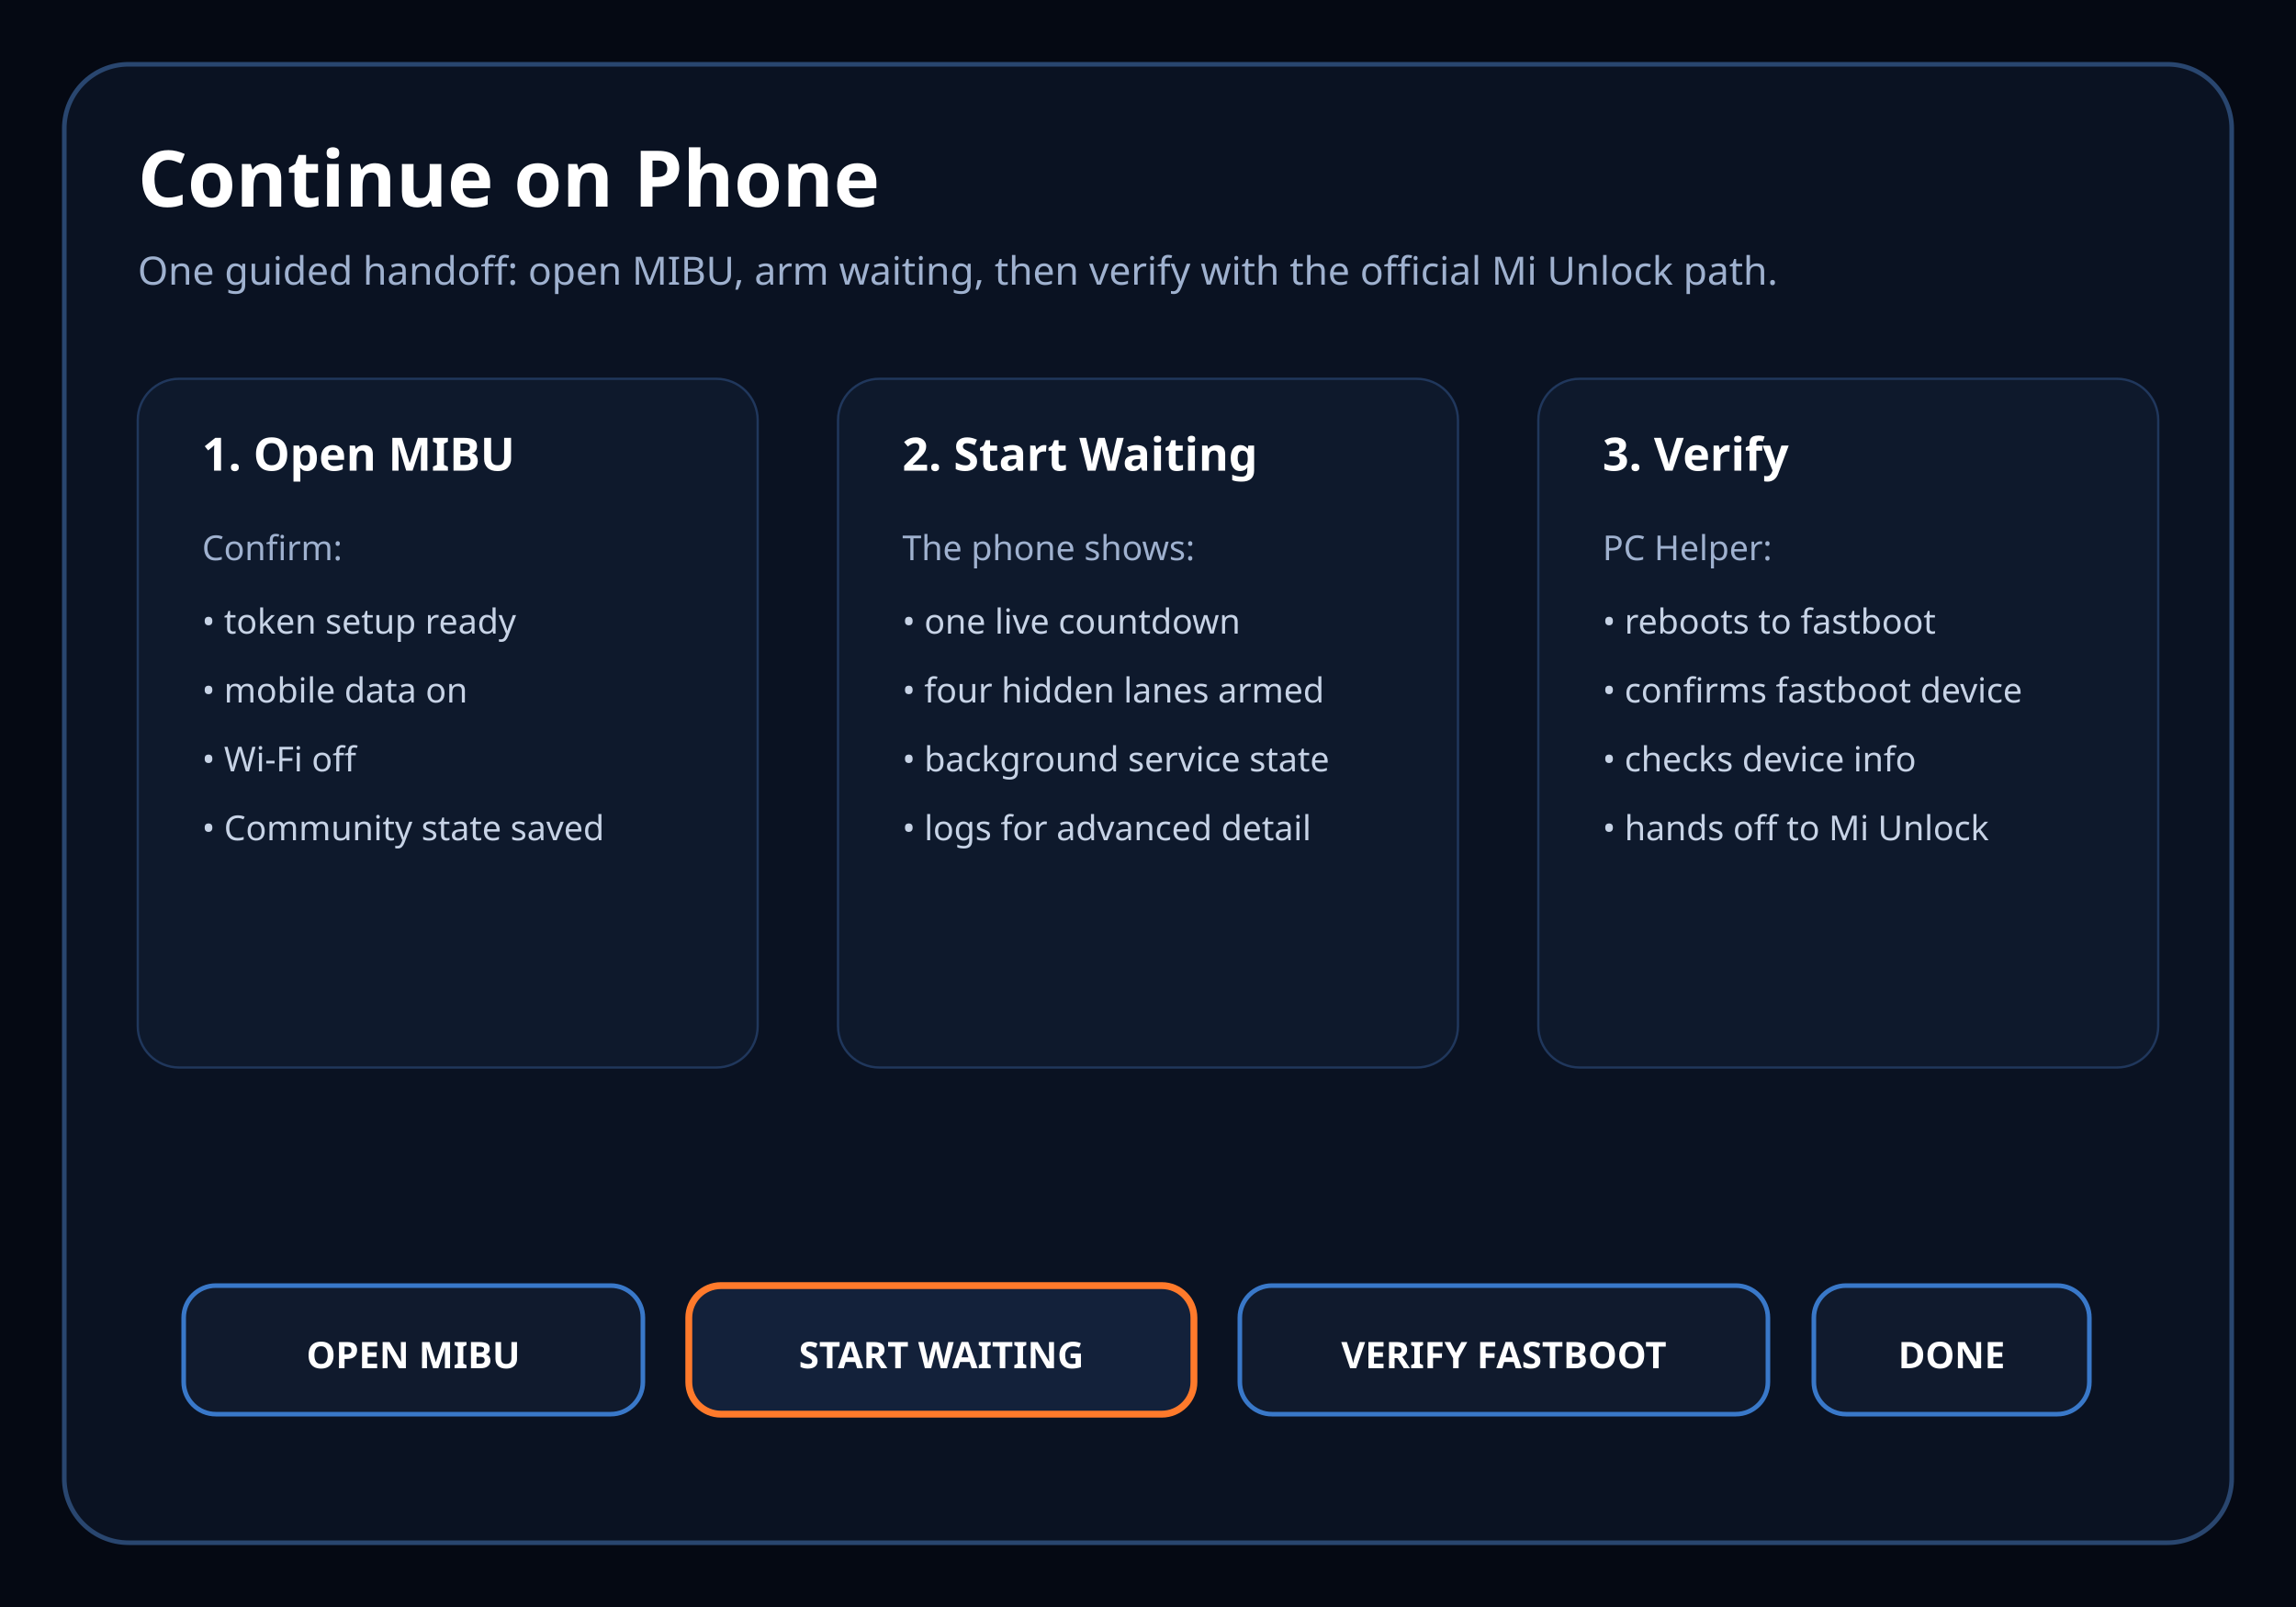
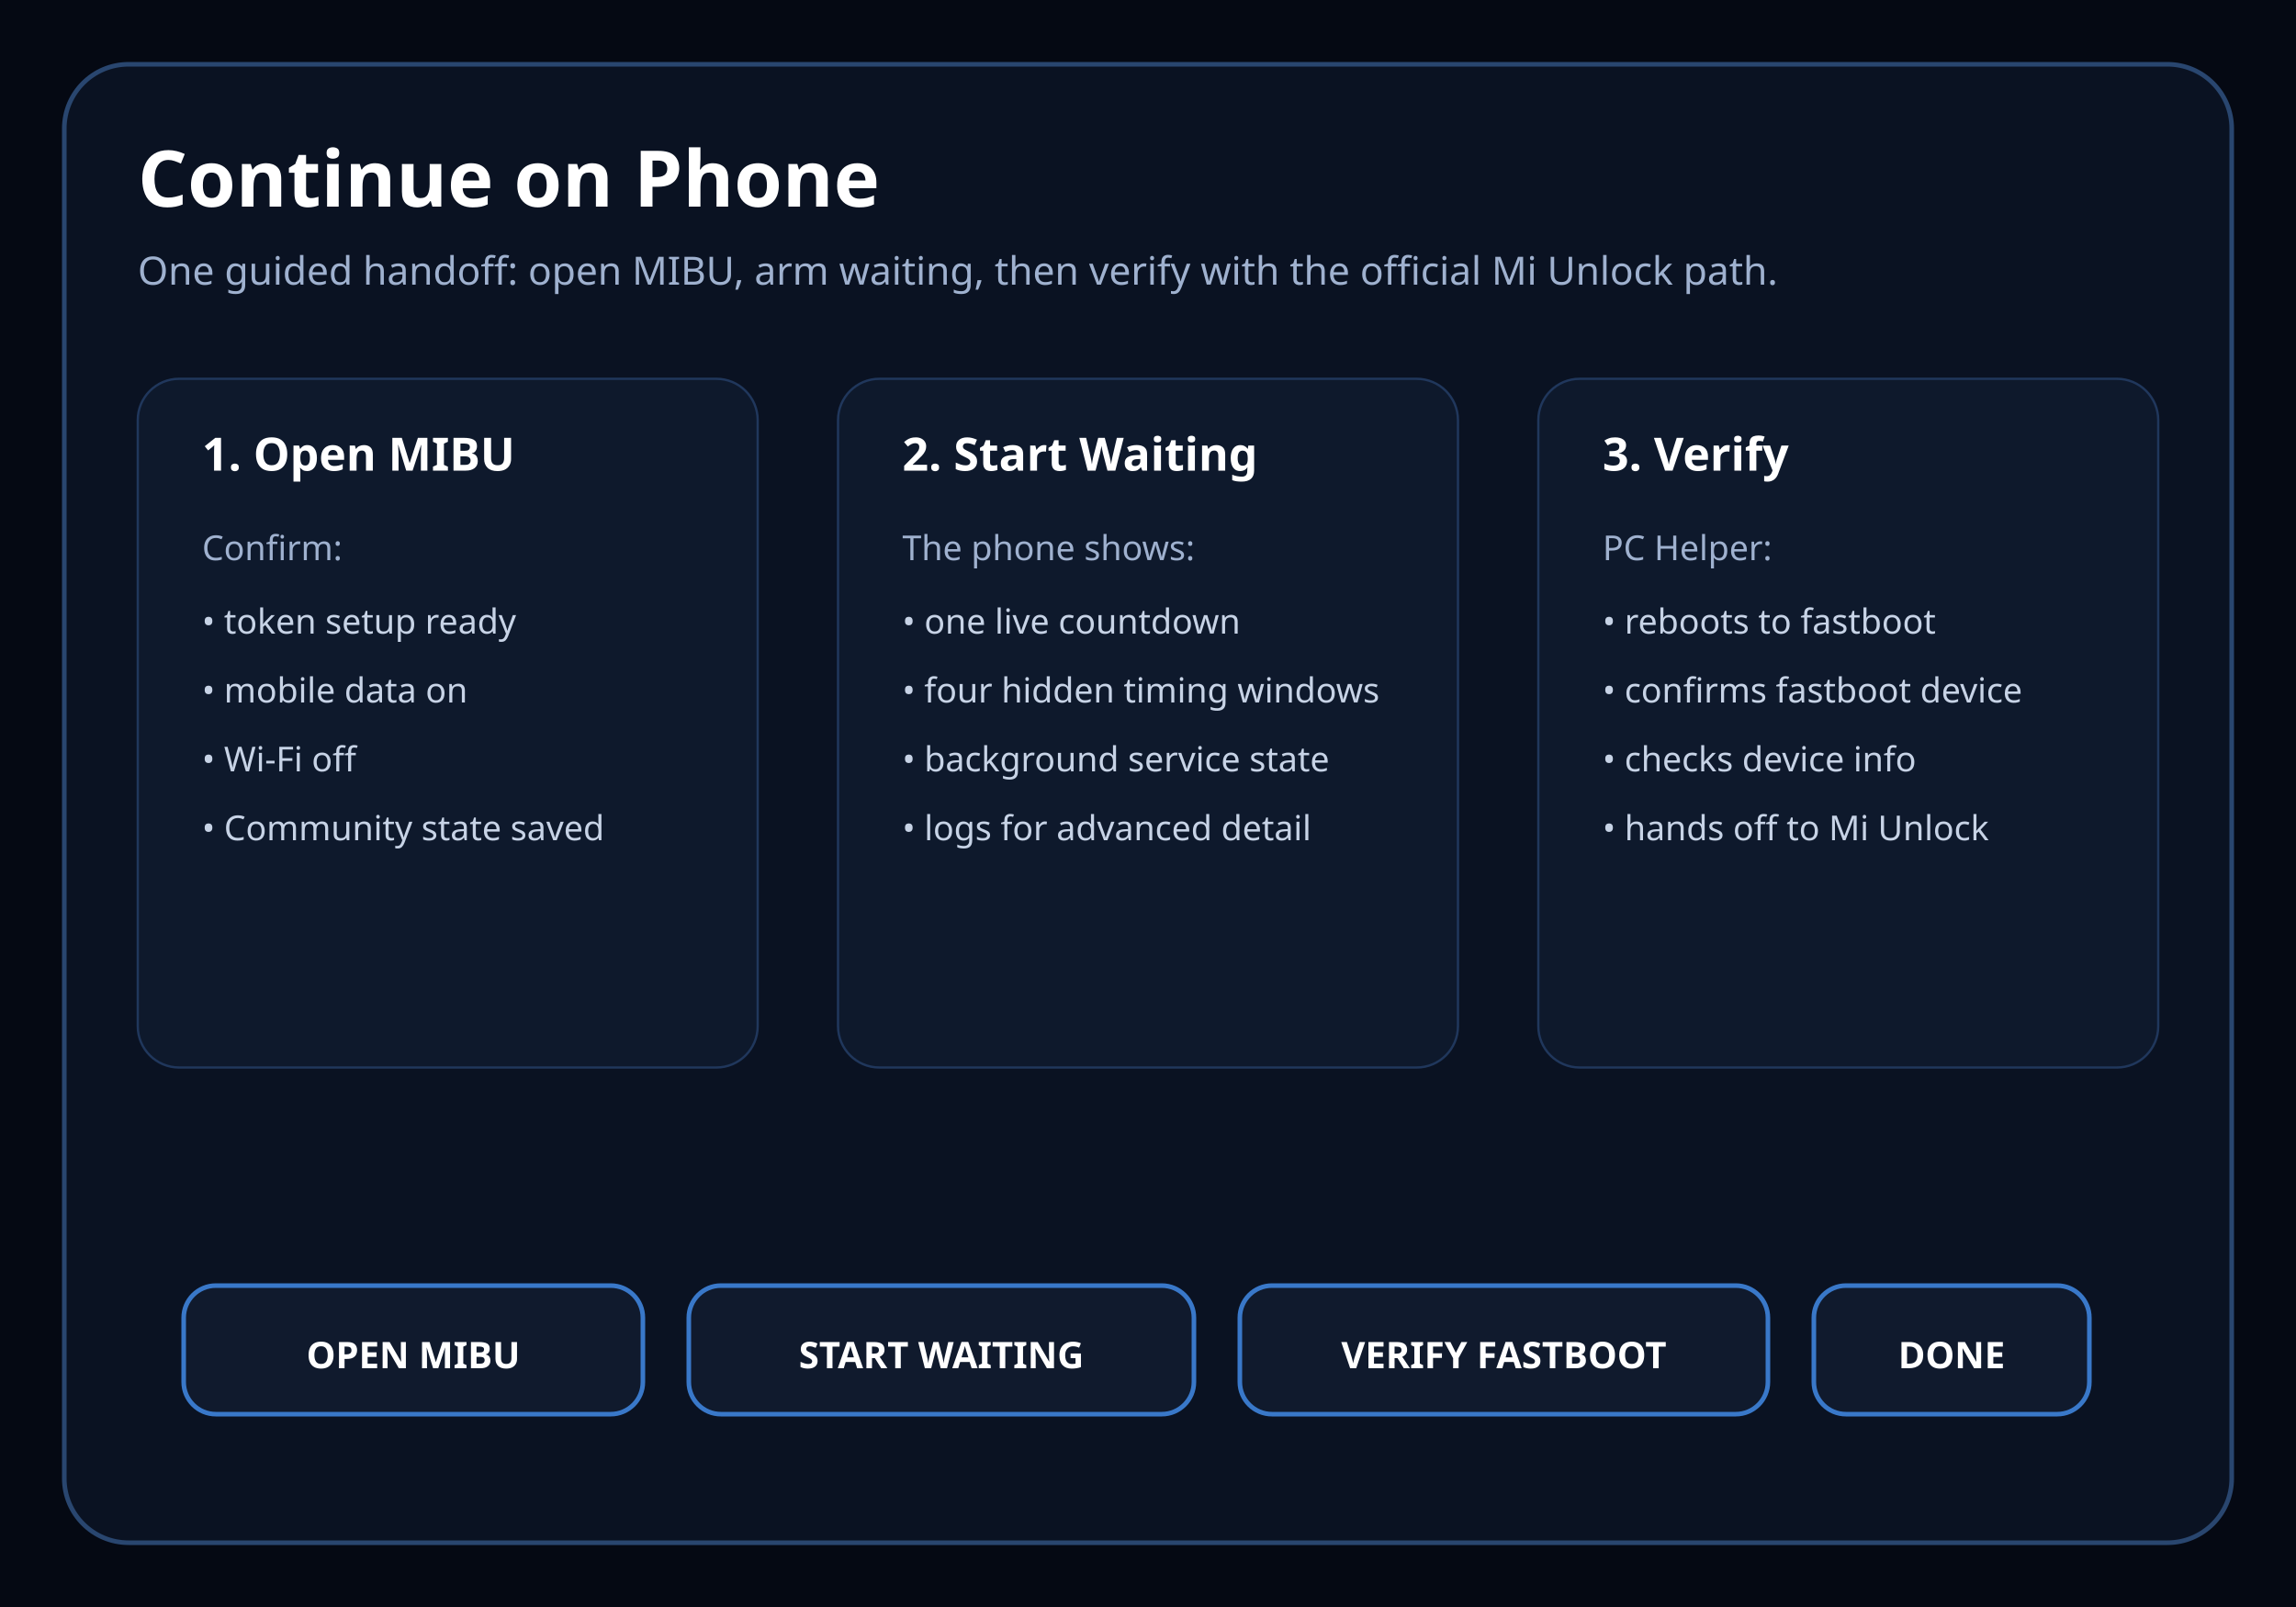
<svg xmlns="http://www.w3.org/2000/svg" width="1000" height="700" viewBox="0 0 1000 700">
  <rect width="1000" height="700" fill="#050913" />
  <rect x="28" y="28" width="944" height="644" rx="28" fill="#0a1222" stroke="#29466f" stroke-width="2" />
  <text x="60" y="90" fill="#fff" font-family="Segoe UI" font-size="34" font-weight="700">Continue on Phone</text>
  <text x="60" y="124" fill="#9fb1cf" font-family="Segoe UI" font-size="17">One guided handoff: open MIBU, arm waiting, then verify with the official Mi Unlock path.</text>
  <g font-family="Segoe UI">
    <rect x="60" y="165" width="270" height="300" rx="18" fill="#0e192c" stroke="#20375c" />
    <text x="88" y="205" fill="#fff" font-size="20" font-weight="700">1. Open MIBU</text>
    <text x="88" y="244" fill="#9fb1cf" font-size="15">Confirm:</text>
    <text x="88" y="276" fill="#c7d3e6" font-size="15">• token setup ready</text>
    <text x="88" y="306" fill="#c7d3e6" font-size="15">• mobile data on</text>
    <text x="88" y="336" fill="#c7d3e6" font-size="15">• Wi-Fi off</text>
    <text x="88" y="366" fill="#c7d3e6" font-size="15">• Community state saved</text>
    <rect x="365" y="165" width="270" height="300" rx="18" fill="#0e192c" stroke="#20375c" />
    <text x="393" y="205" fill="#fff" font-size="20" font-weight="700">2. Start Waiting</text>
    <text x="393" y="244" fill="#9fb1cf" font-size="15">The phone shows:</text>
    <text x="393" y="276" fill="#c7d3e6" font-size="15">• one live countdown</text>
-     <text x="393" y="306" fill="#c7d3e6" font-size="15">• four hidden lanes armed</text>
+     <text x="393" y="306" fill="#c7d3e6" font-size="15">• four hidden timing windows</text>
    <text x="393" y="336" fill="#c7d3e6" font-size="15">• background service state</text>
    <text x="393" y="366" fill="#c7d3e6" font-size="15">• logs for advanced detail</text>
    <rect x="670" y="165" width="270" height="300" rx="18" fill="#0e192c" stroke="#20375c" />
    <text x="698" y="205" fill="#fff" font-size="20" font-weight="700">3. Verify</text>
    <text x="698" y="244" fill="#9fb1cf" font-size="15">PC Helper:</text>
    <text x="698" y="276" fill="#c7d3e6" font-size="15">• reboots to fastboot</text>
    <text x="698" y="306" fill="#c7d3e6" font-size="15">• confirms fastboot device</text>
    <text x="698" y="336" fill="#c7d3e6" font-size="15">• checks device info</text>
    <text x="698" y="366" fill="#c7d3e6" font-size="15">• hands off to Mi Unlock</text>
  </g>
  <rect x="80" y="560" width="200" height="56" rx="14" fill="#101a2d" stroke="#3978c9" stroke-width="2" />
  <text x="180" y="596" fill="#fff" font-family="Segoe UI" font-size="16" font-weight="700" text-anchor="middle">OPEN MIBU</text>
-   <rect x="300" y="560" width="220" height="56" rx="14" fill="#13213a" stroke="#ff7a2b" stroke-width="3" />
+   <rect x="300" y="560" width="220" height="56" rx="14" fill="#101a2d" stroke="#3978c9" stroke-width="2" />
  <text x="410" y="596" fill="#fff" font-family="Segoe UI" font-size="16" font-weight="700" text-anchor="middle">START WAITING</text>
  <rect x="540" y="560" width="230" height="56" rx="14" fill="#101a2d" stroke="#3978c9" stroke-width="2" />
  <text x="655" y="596" fill="#fff" font-family="Segoe UI" font-size="16" font-weight="700" text-anchor="middle">VERIFY FASTBOOT</text>
  <rect x="790" y="560" width="120" height="56" rx="14" fill="#101a2d" stroke="#3978c9" stroke-width="2" />
  <text x="850" y="596" fill="#fff" font-family="Segoe UI" font-size="16" font-weight="700" text-anchor="middle">DONE</text>
</svg>
